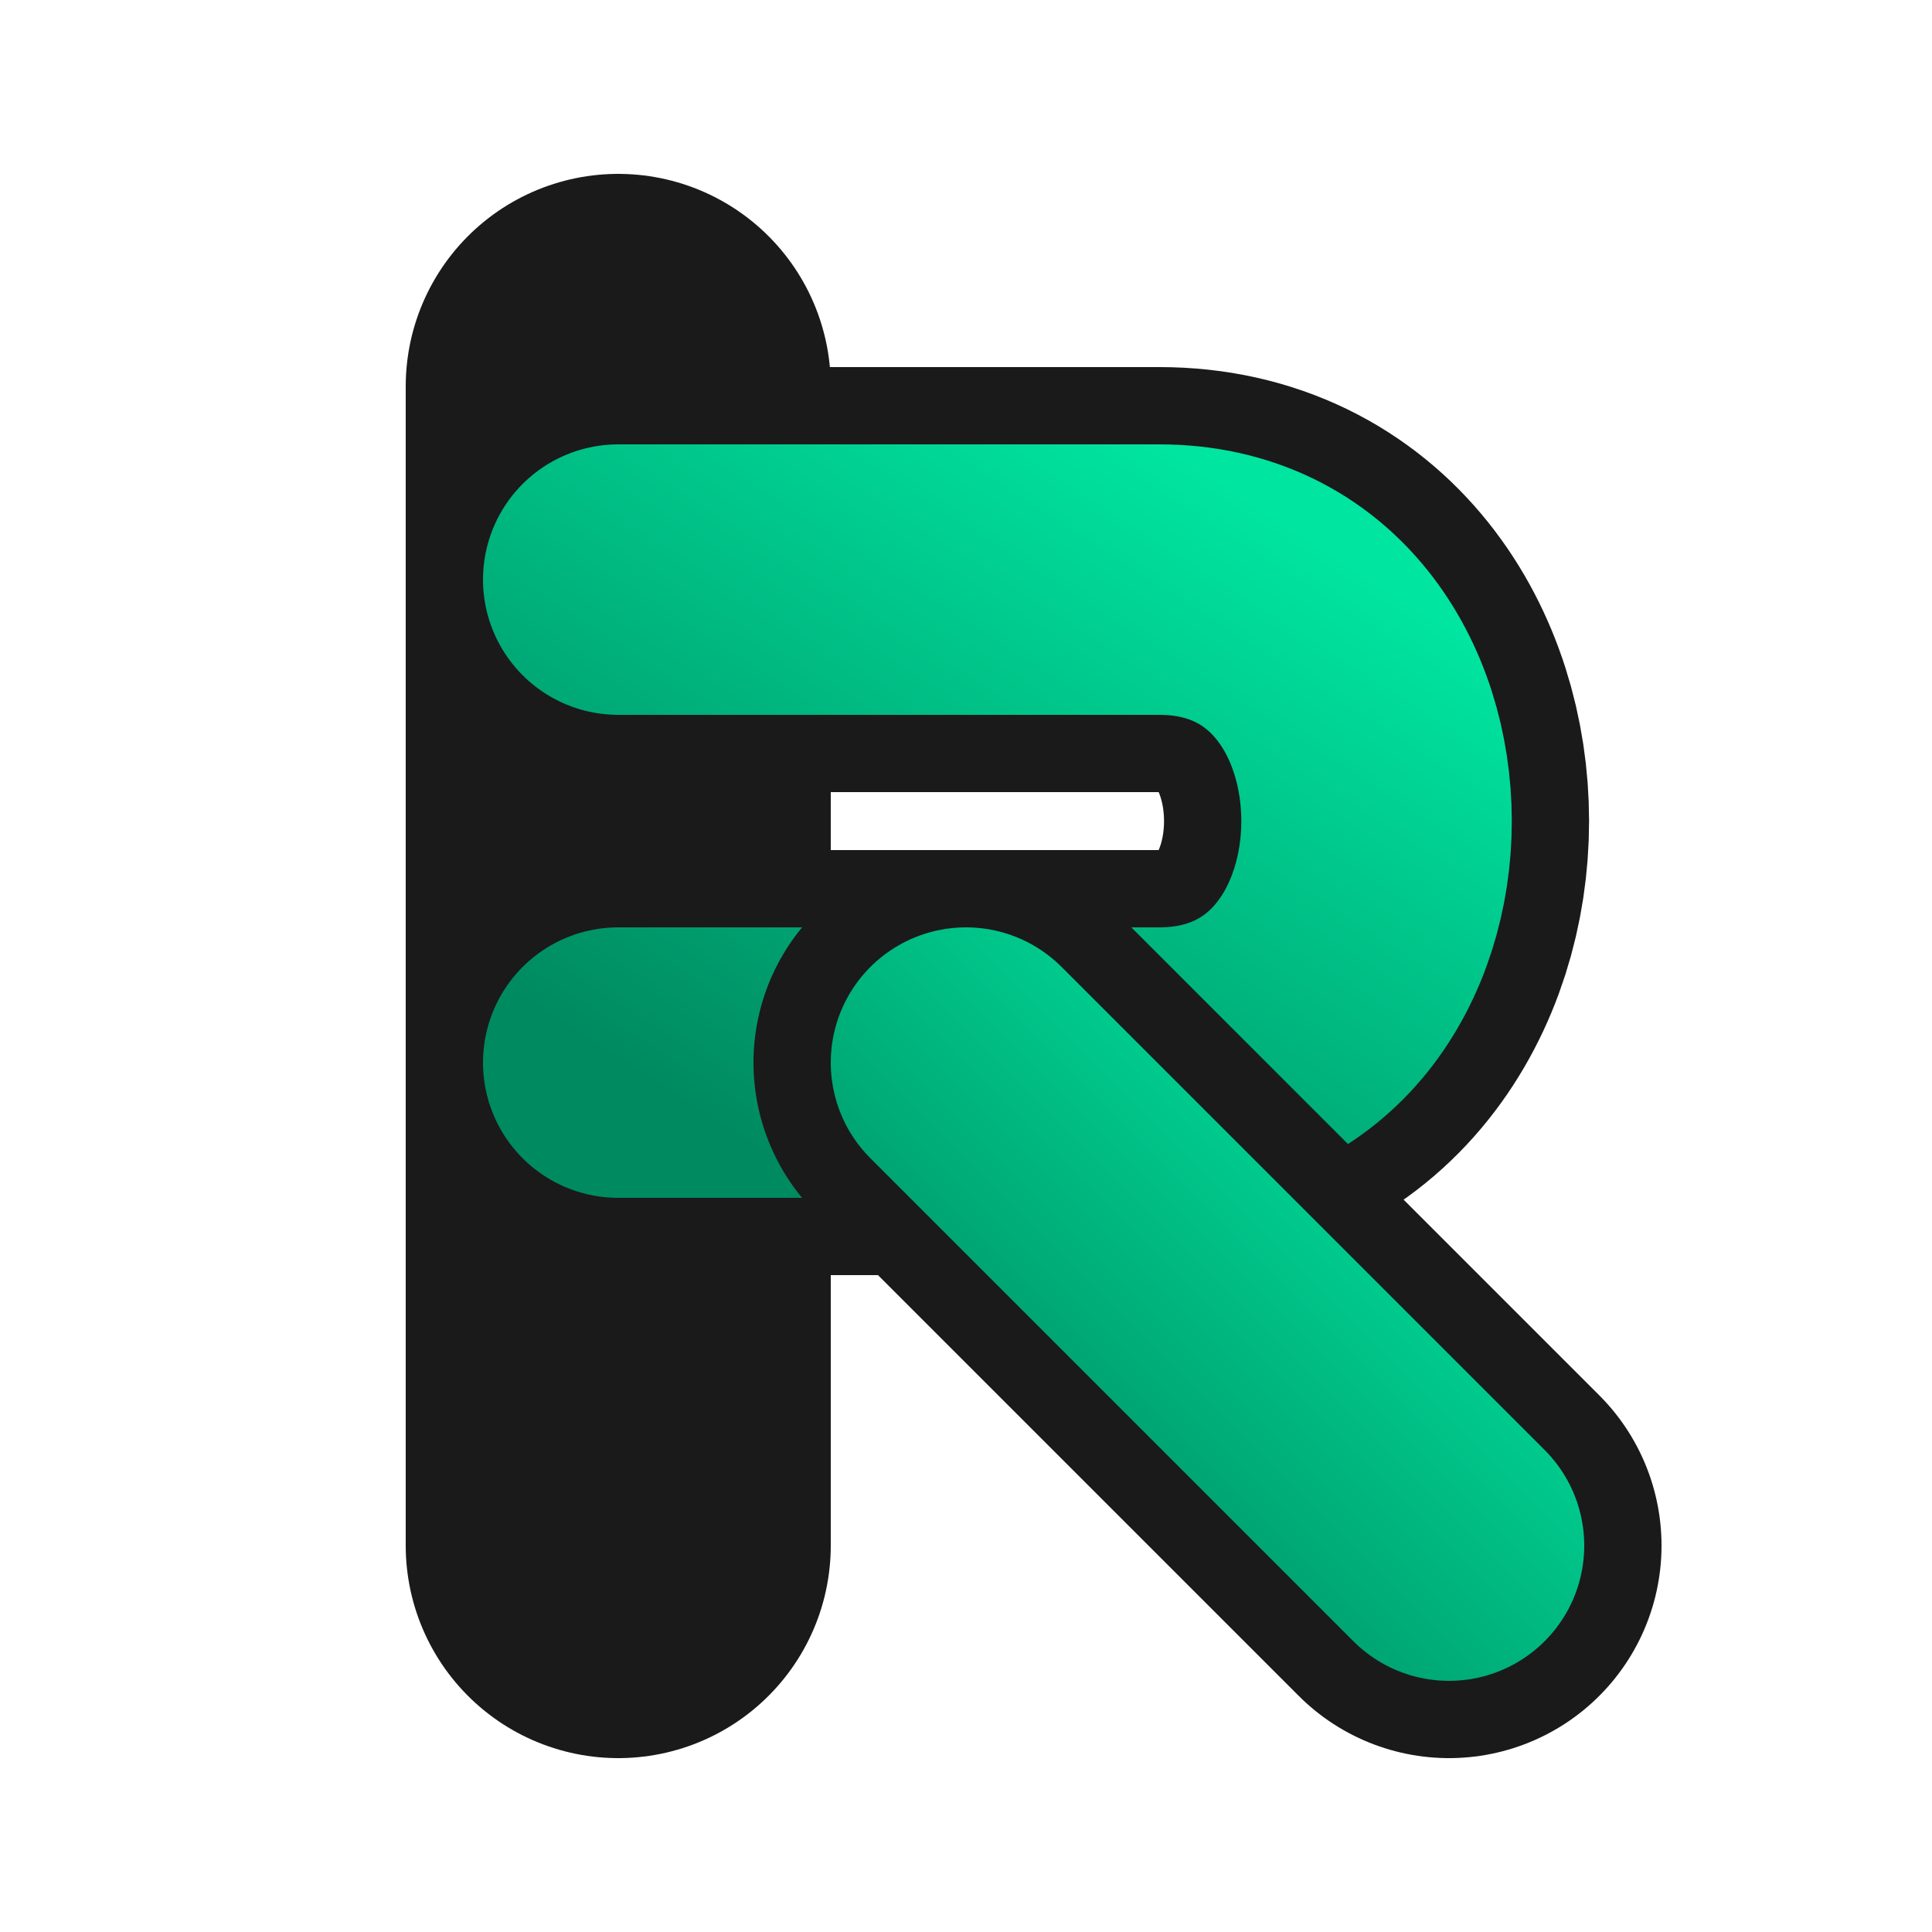
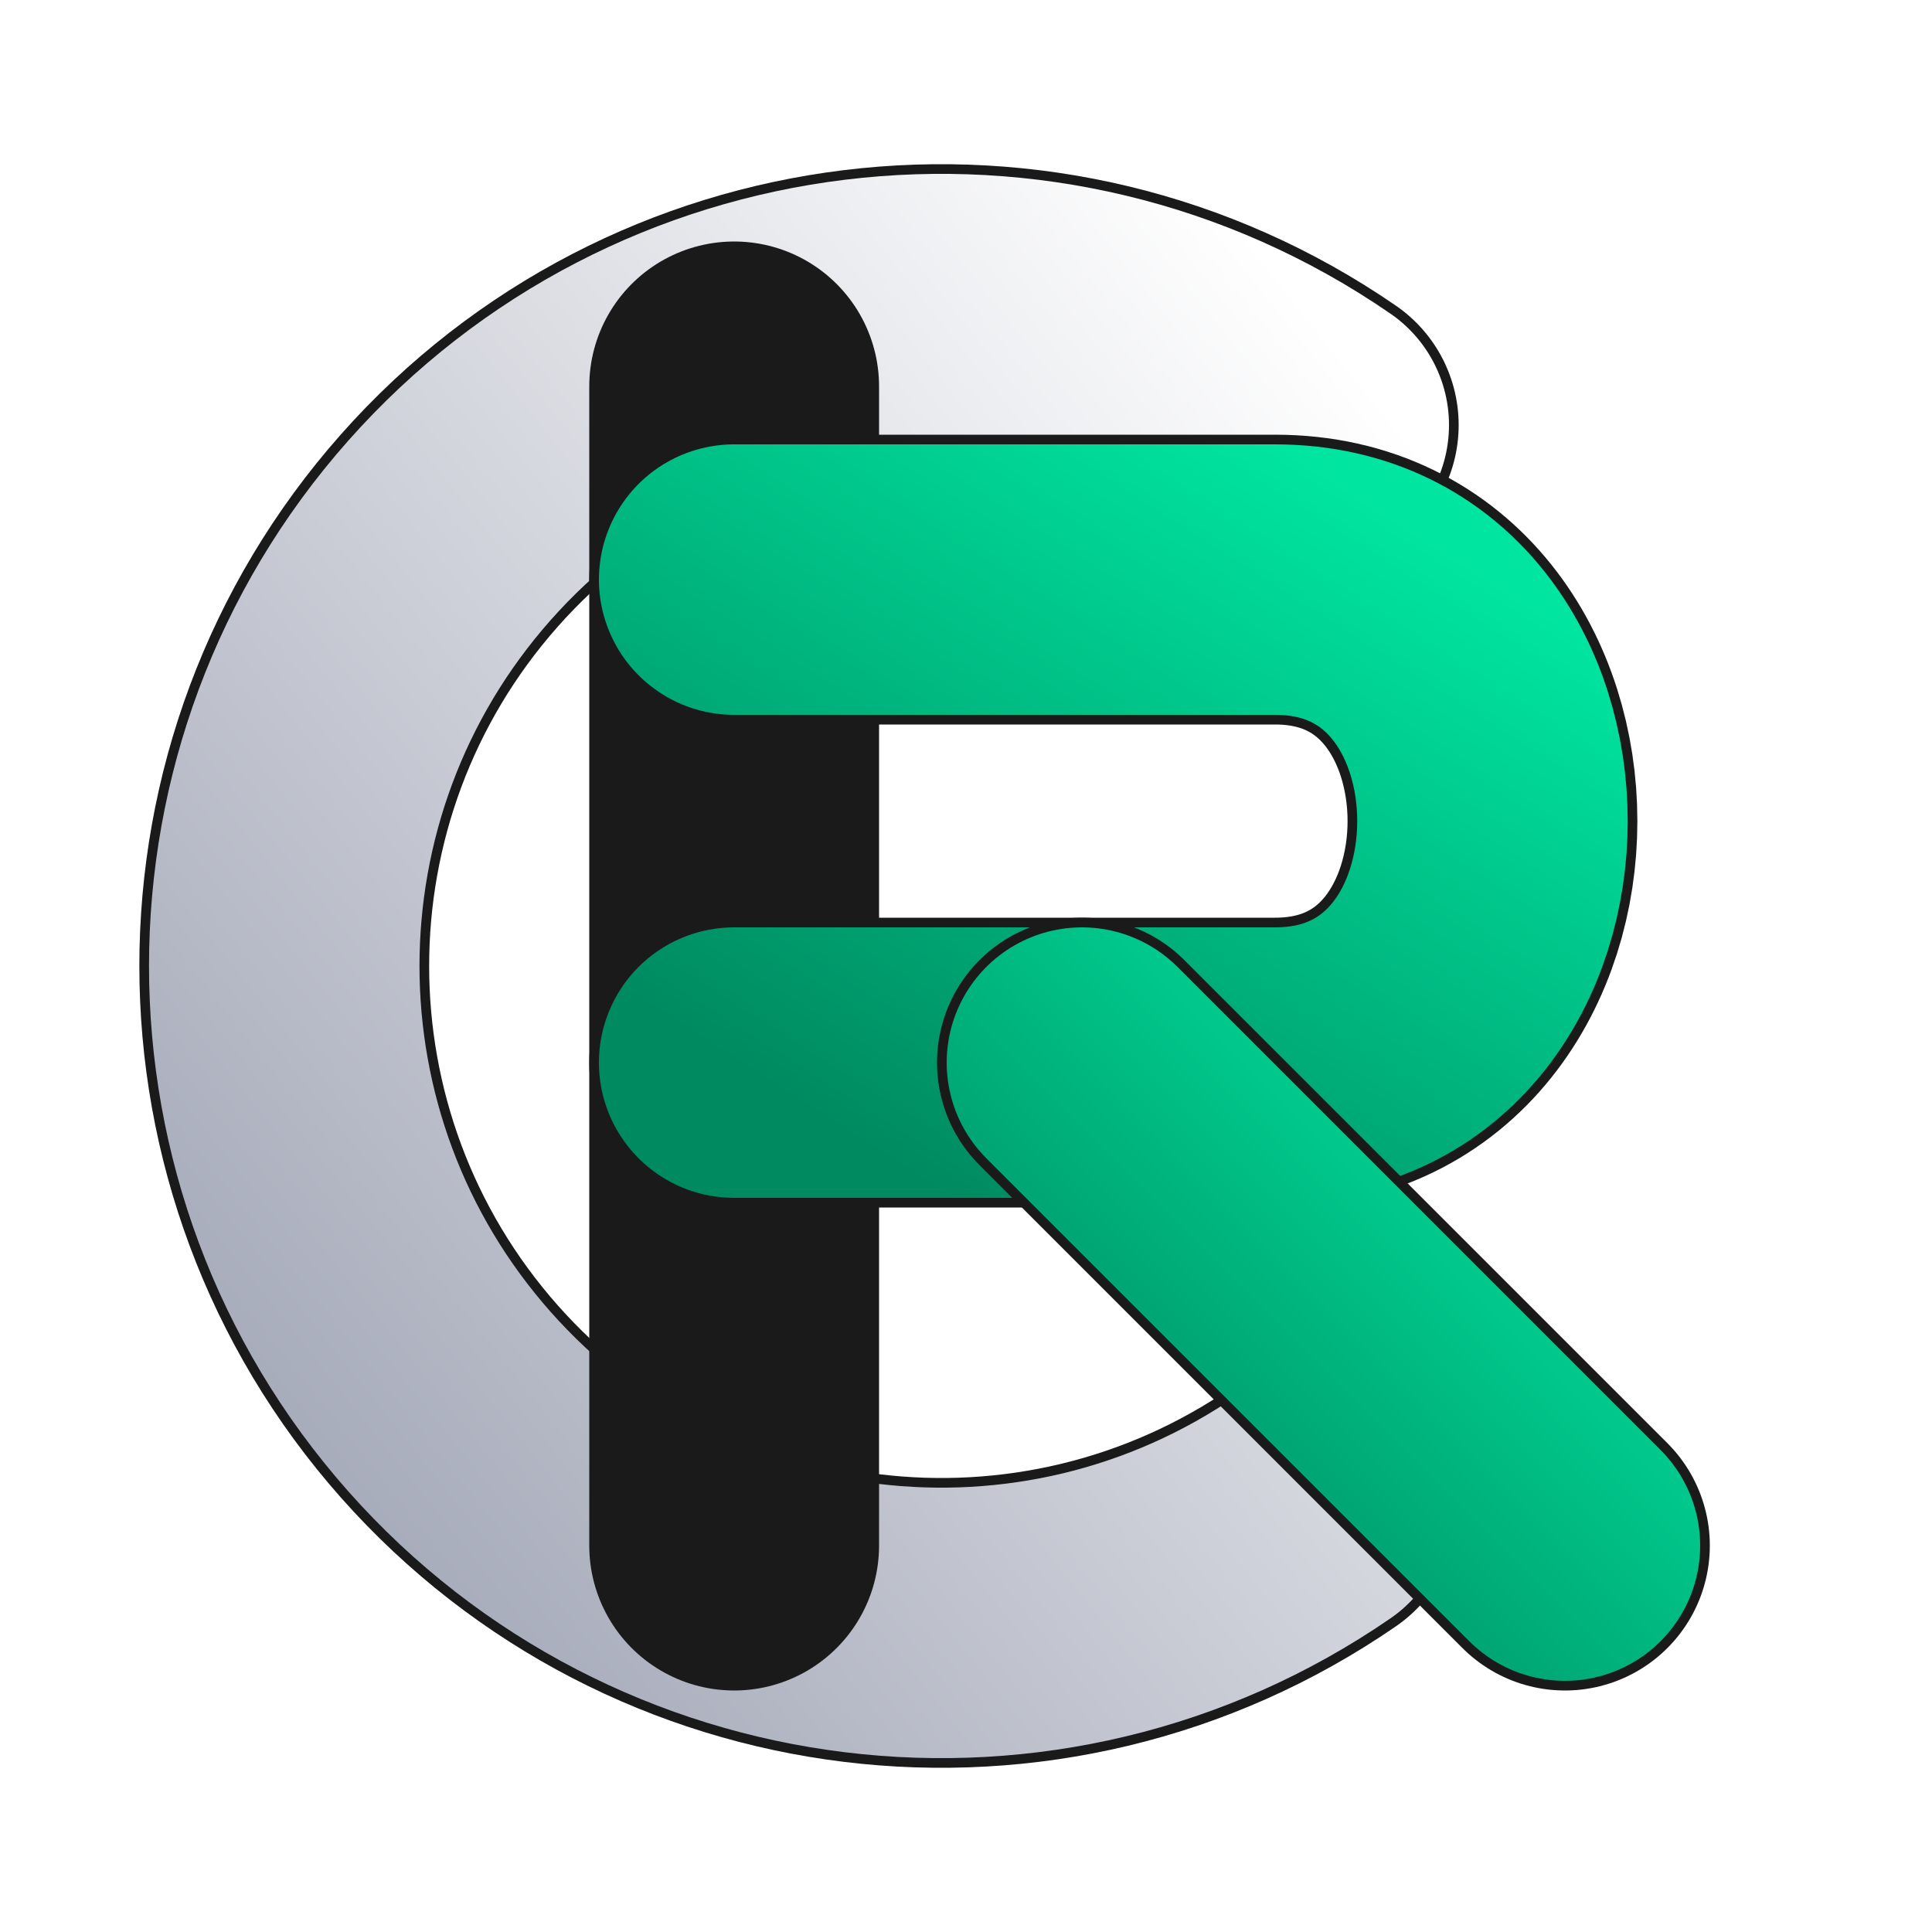
<svg xmlns="http://www.w3.org/2000/svg" viewBox="0 0 100 100" width="1024" height="1024">
  <defs>
    <linearGradient id="primary" x1="0%" y1="100%" x2="100%" y2="0%">
      <stop offset="0%" stop-color="#008a60" />
      <stop offset="100%" stop-color="#00e5a0" />
    </linearGradient>
+     <linearGradient id="secondary" x1="0%" y1="100%" x2="100%" y2="0%">
+       <stop offset="0%" stop-color="#a0a5b5" />
+       <stop offset="100%" stop-color="#ffffff" />
+     </linearGradient>
  </defs>
-   <path d="M 32,20 L 32,80" fill="none" stroke="#1a1a1a" stroke-width="22" stroke-linecap="round" />
-   <path d="M 32,20 L 32,80" fill="none" stroke="url(#primary)" stroke-width="14" stroke-linecap="round" />
-   <path d="M 32,30 H 60 C 75,30 75,55 60,55 H 32" fill="none" stroke="#1a1a1a" stroke-width="22" stroke-linecap="round" stroke-linejoin="round" />
-   <path d="M 32,30 H 60 C 75,30 75,55 60,55 H 32" fill="none" stroke="url(#primary)" stroke-width="14" stroke-linecap="round" stroke-linejoin="round" />
-   <path d="M 50,55 L 75,80" fill="none" stroke="#1a1a1a" stroke-width="22" stroke-linecap="round" />
-   <path d="M 50,55 L 75,80" fill="none" stroke="url(#primary)" stroke-width="14" stroke-linecap="round" />
+   <path d="M 68,22 A 34,34 0 1,0 68,78" fill="none" stroke="#1a1a1a" stroke-width="15" stroke-linecap="round" />
+   <path d="M 68,22 A 34,34 0 1,0 68,78" fill="none" stroke="url(#secondary)" stroke-width="14" stroke-linecap="round" />
+   <path d="M 38,20 L 38,80" fill="none" stroke="#1a1a1a" stroke-width="15" stroke-linecap="round" />
+   <path d="M 38,20 L 38,80" fill="none" stroke="url(#primary)" stroke-width="14" stroke-linecap="round" />
+   <path d="M 38,30 H 66 C 81,30 81,55 66,55 H 38" fill="none" stroke="#1a1a1a" stroke-width="15" stroke-linecap="round" stroke-linejoin="round" />
+   <path d="M 38,30 H 66 C 81,30 81,55 66,55 H 38" fill="none" stroke="url(#primary)" stroke-width="14" stroke-linecap="round" stroke-linejoin="round" />
+   <path d="M 56,55 L 81,80" fill="none" stroke="#1a1a1a" stroke-width="15" stroke-linecap="round" />
+   <path d="M 56,55 L 81,80" fill="none" stroke="url(#primary)" stroke-width="14" stroke-linecap="round" />
</svg>
